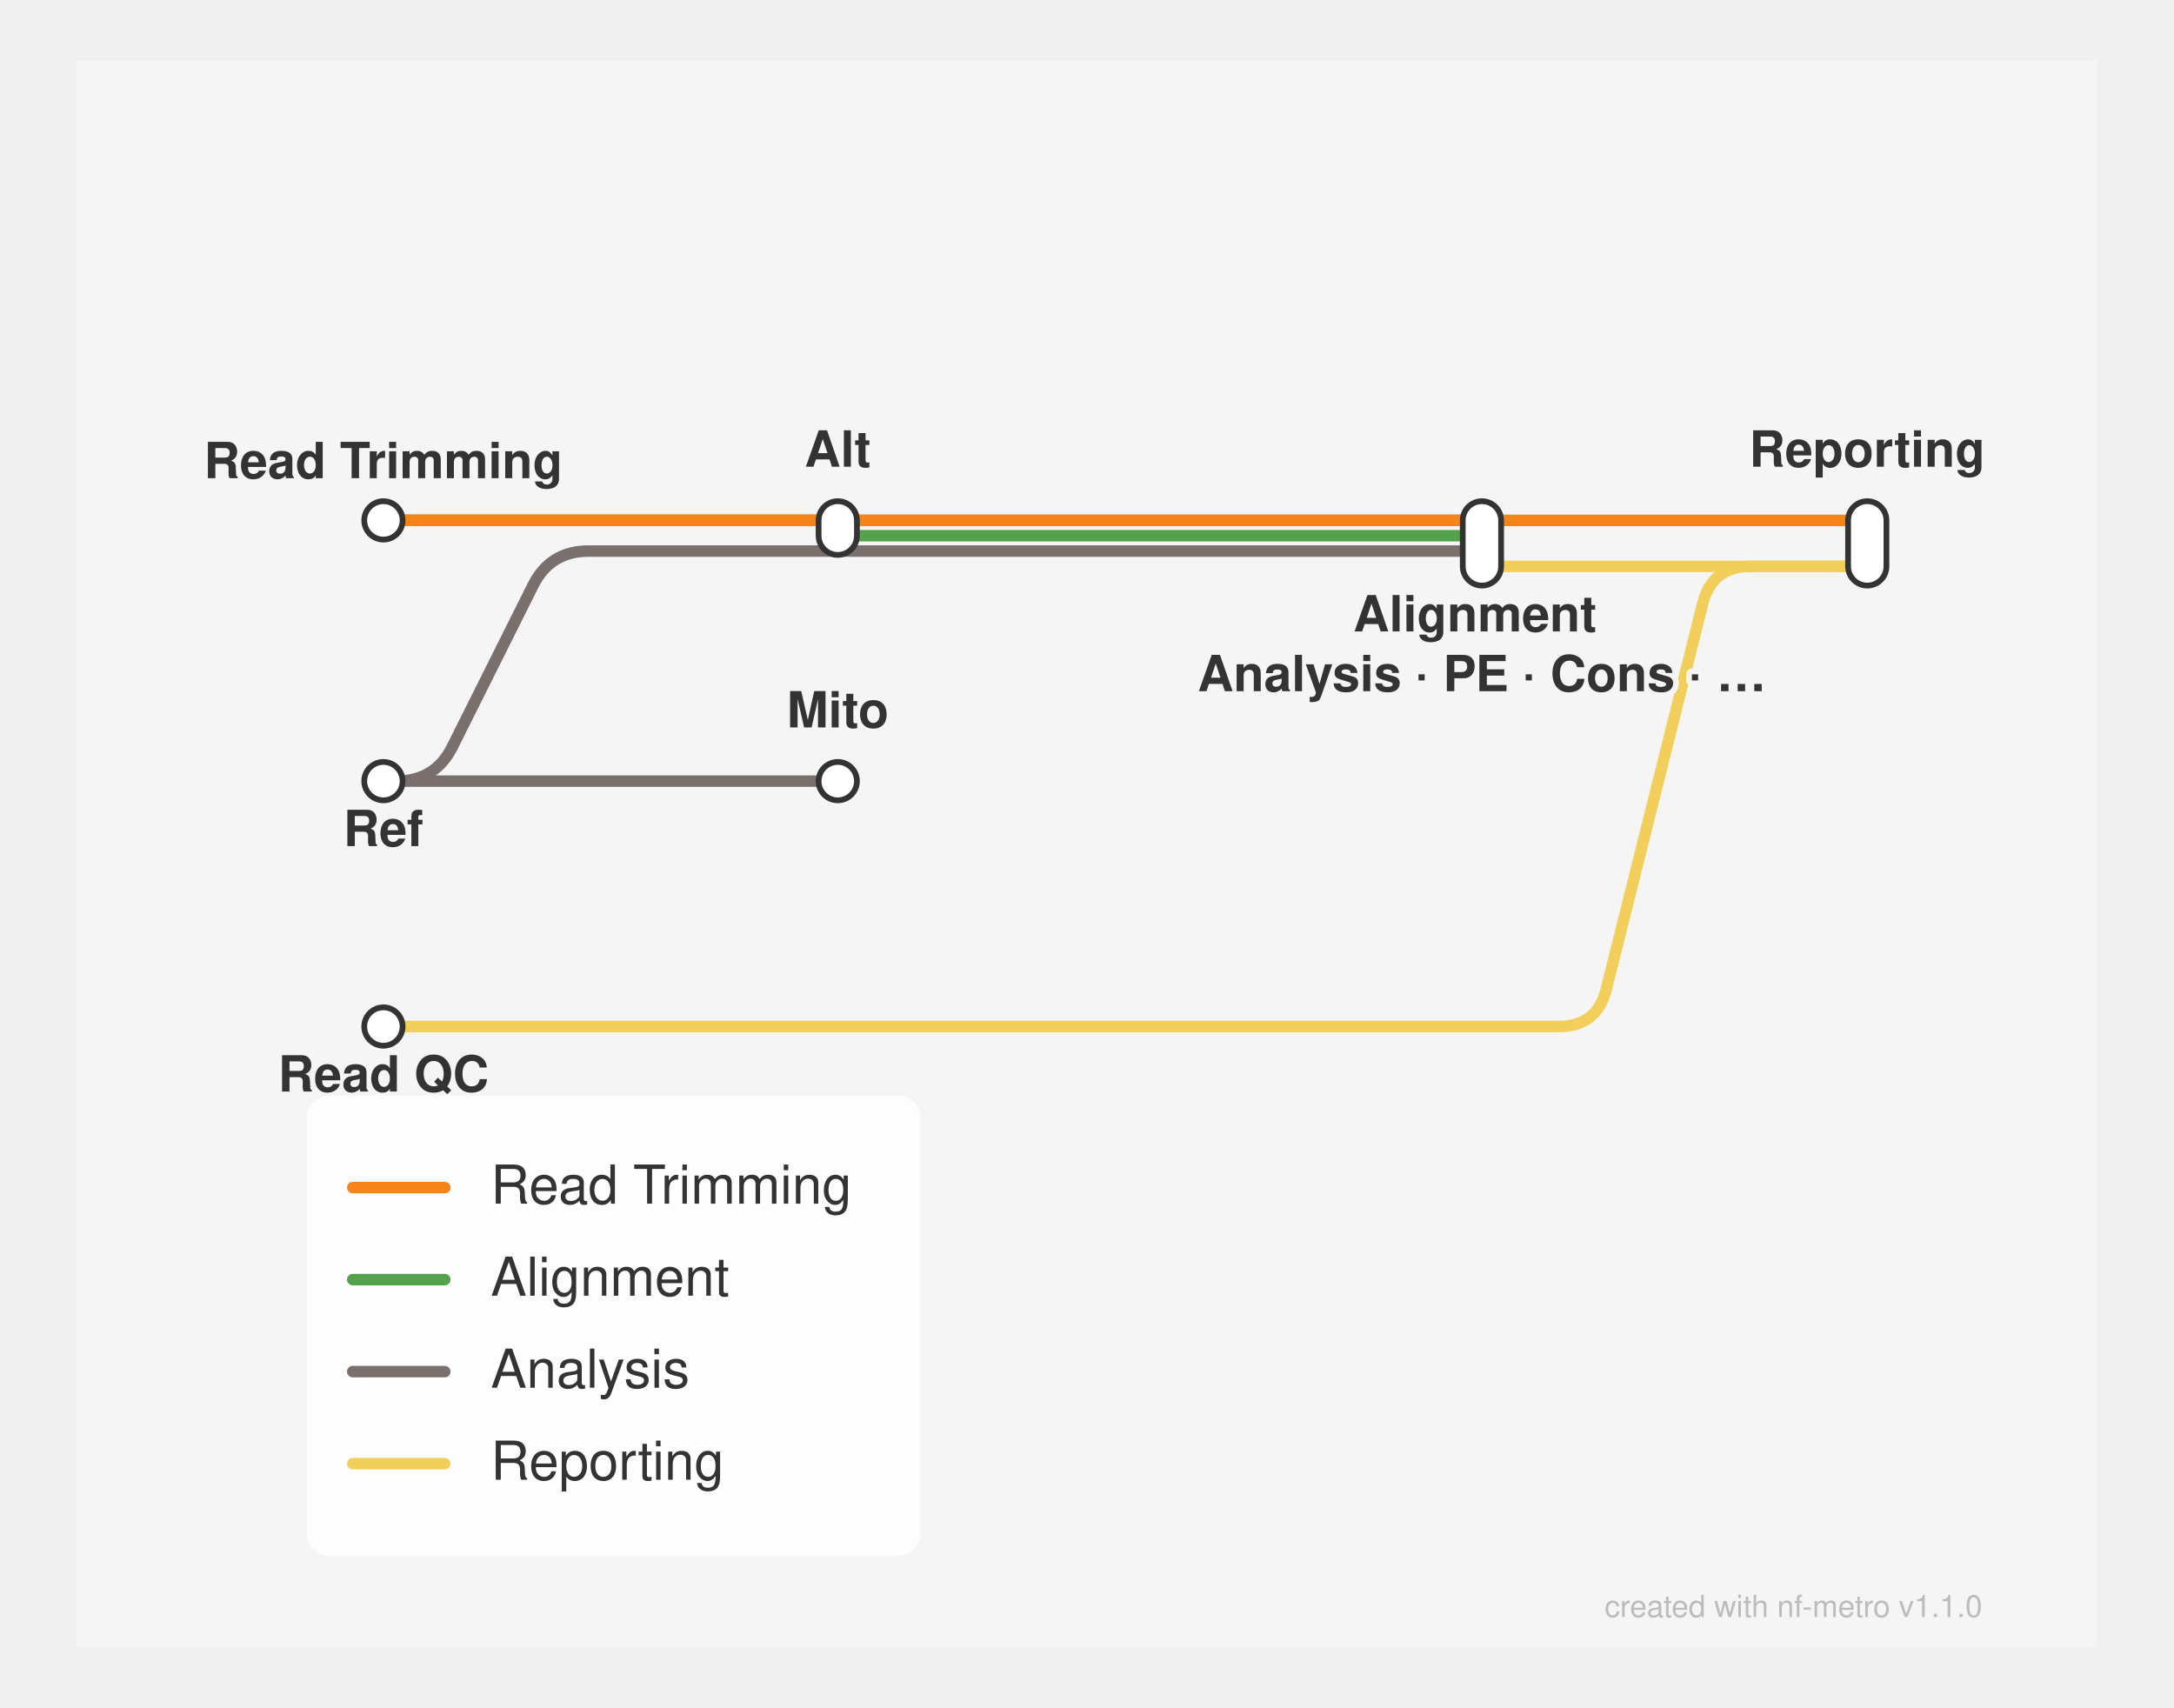
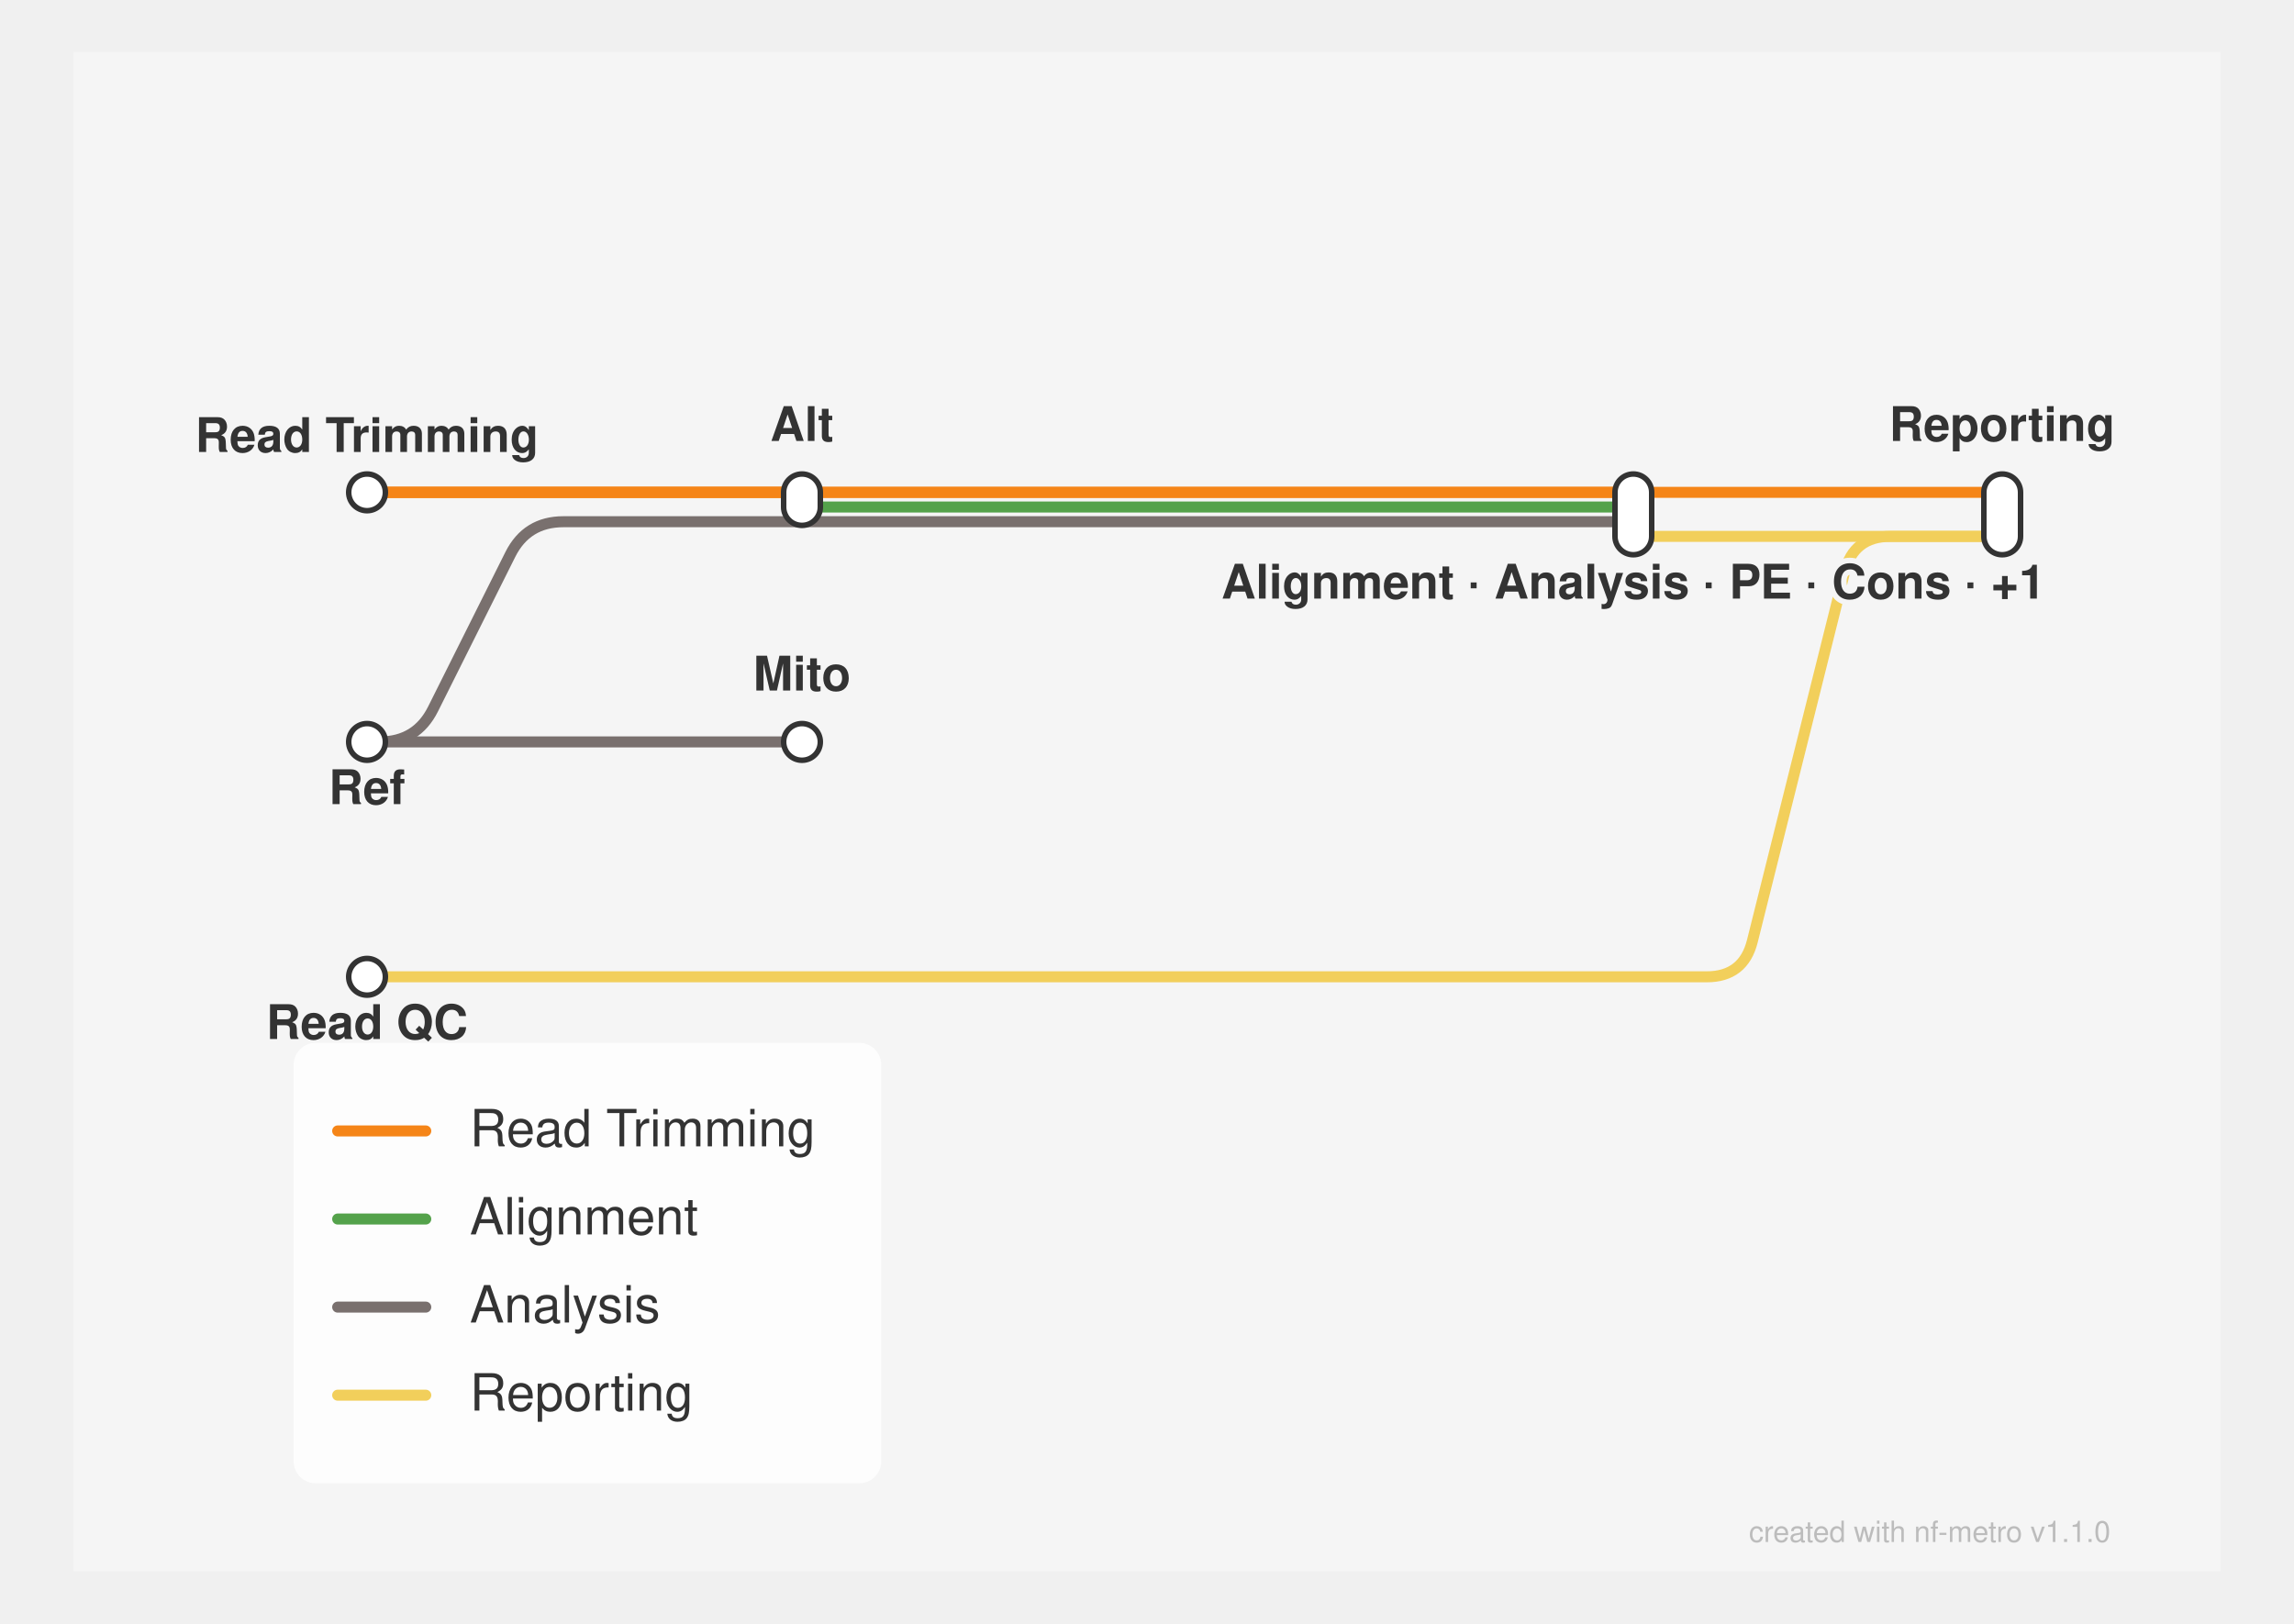
- <svg xmlns="http://www.w3.org/2000/svg" width="527" height="414" viewBox="-20 0 567 414" style="color-scheme: light">
+ <svg xmlns="http://www.w3.org/2000/svg" width="585" height="414" viewBox="-20 0 625 414" style="color-scheme: light">
  <defs>
</defs>
  <style>.nf-metro-bg { fill: var(--nfm-map-bg, light-dark(#f5f5f5, #2b2b2b)); }
.nf-metro-title { fill: var(--nfm-map-title-color, light-dark(#111111, #ffffff)); }
.nf-metro-station-label { fill: var(--nfm-map-label-color, light-dark(#333333, #e0e0e0)); }
.nf-metro-section-box { fill: var(--nfm-map-section-fill, light-dark(#ededed, #373737)); stroke: var(--nfm-map-section-stroke, light-dark(#e6e6e6, #595959)); }
.nf-metro-section-label { fill: var(--nfm-map-section-label-color, light-dark(#666666, #c8c8c8)); }
.nf-metro-group-label { fill: var(--nfm-map-section-label-color, light-dark(#666666, #c8c8c8)); }
.nf-metro-group-underline { stroke: var(--nfm-map-section-label-color, light-dark(#666666, #c8c8c8)); }
.nf-metro-legend-bg { fill: var(--nfm-map-legend-bg, light-dark(rgba(255, 255, 255, 0.8), rgba(0, 0, 0, 0.3))); }
.nf-metro-legend-text { fill: var(--nfm-map-legend-text-color, light-dark(#333333, #e0e0e0)); }
.nf-metro-marker-stroke { stroke: var(--nfm-map-marker-stroke, light-dark(#333333, #f0f0f0)); }
.nf-metro-label-halo { fill: var(--nfm-map-bg, light-dark(#f5f5f5, #2b2b2b)); stroke: var(--nfm-map-bg, light-dark(#f5f5f5, #2b2b2b)); }</style>
-   <rect x="0" y="0" width="527" height="414" fill="#f5f5f5" class="nf-metro-bg" />
-   <path d="M366.5,132.0 L467.0,132.0" stroke="#F2CF5B" stroke-width="3.0" stroke-linecap="round" class="metro-line-report" data-line-id="report" />
-   <path d="M80.0,252.0 L386.5,252.0 Q396.5,252.0,398.925,242.299 L424.075,141.701 Q426.5,132.0,436.5,132.0 L467.0,132.0" stroke="#F2CF5B" stroke-width="3.0" fill="none" stroke-linecap="round" stroke-linejoin="round" class="metro-line-report" data-line-id="report" />
-   <path d="M80.0,188.0 L83.5,188.0 Q93.5,188.0,97.972,179.056 L119.028,136.944 Q123.5,128.0,133.5,128.0 L366.5,128.0" stroke="#79706E" stroke-width="3.0" fill="none" stroke-linecap="round" stroke-linejoin="round" class="metro-line-generic" data-line-id="generic" />
+   <rect x="0" y="0" width="585" height="414" fill="#f5f5f5" class="nf-metro-bg" />
+   <path d="M425.0,132.0 L525.5,132.0" stroke="#F2CF5B" stroke-width="3.0" stroke-linecap="round" class="metro-line-report" data-line-id="report" />
+   <path d="M80.0,252.0 L445.0,252.0 Q455.0,252.0,457.425,242.299 L482.575,141.701 Q485.0,132.0,495.0,132.0 L525.5,132.0" stroke="#F2CF5B" stroke-width="3.0" fill="none" stroke-linecap="round" stroke-linejoin="round" class="metro-line-report" data-line-id="report" />
+   <path d="M80.0,188.0 L83.5,188.0 Q93.5,188.0,97.972,179.056 L119.028,136.944 Q123.5,128.0,133.5,128.0 L425.0,128.0" stroke="#79706E" stroke-width="3.0" fill="none" stroke-linecap="round" stroke-linejoin="round" class="metro-line-generic" data-line-id="generic" />
  <path d="M80.0,188.0 L198.5,188.0" stroke="#79706E" stroke-width="3.0" stroke-linecap="round" class="metro-line-generic" data-line-id="generic" />
-   <path d="M198.5,124.0 L366.5,124.0" stroke="#54A24B" stroke-width="3.0" stroke-linecap="round" class="metro-line-align" data-line-id="align" />
-   <path d="M80.0,120.0 L366.5,120.0" stroke="#F58518" stroke-width="3.0" stroke-linecap="round" class="metro-line-trim" data-line-id="trim" />
+   <path d="M198.5,124.0 L425.0,124.0" stroke="#54A24B" stroke-width="3.0" stroke-linecap="round" class="metro-line-align" data-line-id="align" />
+   <path d="M80.0,120.0 L425.0,120.0" stroke="#F58518" stroke-width="3.0" stroke-linecap="round" class="metro-line-trim" data-line-id="trim" />
  <path d="M80.0,120.0 L198.5,120.0" stroke="#F58518" stroke-width="3.0" stroke-linecap="round" class="metro-line-trim" data-line-id="trim" />
-   <path d="M80.0,120.0 L467.0,120.0" stroke="#F58518" stroke-width="3.0" stroke-linecap="round" class="metro-line-trim" data-line-id="trim" />
+   <path d="M80.0,120.0 L525.5,120.0" stroke="#F58518" stroke-width="3.0" stroke-linecap="round" class="metro-line-trim" data-line-id="trim" />
  <g class="nf-metro-station-group" data-node-id="g_qc_report" data-node-cx="80.0" data-node-cy="252.0" data-node-r="5.0" data-node-groups="report" data-node-w="10.0" data-node-h="10.0" data-node-rx="5.0">
    <rect x="75.0" y="247.0" width="10.0" height="10.0" rx="5.0" ry="5.0" fill="#ffffff" stroke="#333333" stroke-width="1.5" class="nf-metro-station" data-station-id="g_qc_report" data-station-lines="report" data-station-label="Read QC" />
  </g>
  <g class="nf-metro-station-group" data-node-id="g_trim_trim" data-node-cx="80.0" data-node-cy="120.0" data-node-r="5.0" data-node-groups="trim" data-node-w="10.0" data-node-h="10.0" data-node-rx="5.0">
    <rect x="75.0" y="115.0" width="10.0" height="10.0" rx="5.0" ry="5.0" fill="#ffffff" stroke="#333333" stroke-width="1.5" class="nf-metro-station" data-station-id="g_trim_trim" data-station-lines="trim" data-station-label="Read Trimming" />
  </g>
  <g class="nf-metro-station-group" data-node-id="g_alt_align" data-node-cx="198.5" data-node-cy="122.0" data-node-r="5.0" data-node-groups="align,trim" data-node-w="10.0" data-node-h="14.0" data-node-rx="5.0">
    <rect x="193.5" y="115.0" width="10.0" height="14.0" rx="5.0" ry="5.0" fill="#ffffff" stroke="#333333" stroke-width="1.5" class="nf-metro-station" data-station-id="g_alt_align" data-station-lines="align,trim" data-station-label="Alt" />
  </g>
  <g class="nf-metro-station-group" data-node-id="g_ref_align" data-node-cx="80.0" data-node-cy="188.0" data-node-r="5.0" data-node-groups="generic" data-node-w="10.0" data-node-h="10.0" data-node-rx="5.0">
    <rect x="75.0" y="183.0" width="10.0" height="10.0" rx="5.0" ry="5.0" fill="#ffffff" stroke="#333333" stroke-width="1.5" class="nf-metro-station" data-station-id="g_ref_align" data-station-lines="generic" data-station-label="Ref" />
  </g>
-   <g class="nf-metro-station-group" data-node-id="g_align_generic_pe_cons_qce_align" data-node-cx="366.5" data-node-cy="126.0" data-node-r="5.0" data-node-groups="align,generic,report,trim" data-node-w="10.0" data-node-h="22.0" data-node-rx="5.0">
-     <rect x="361.5" y="115.0" width="10.0" height="22.0" rx="5.0" ry="5.0" fill="#ffffff" stroke="#333333" stroke-width="1.5" class="nf-metro-station" data-station-id="g_align_generic_pe_cons_qce_align" data-station-lines="align,generic,report,trim" data-station-label="Alignment Analysis · PE · Cons · …" />
+   <g class="nf-metro-station-group" data-node-id="g_align_generic_pe_cons_qce_align" data-node-cx="425.0" data-node-cy="126.0" data-node-r="5.0" data-node-groups="align,generic,report,trim" data-node-w="10.0" data-node-h="22.0" data-node-rx="5.0">
+     <rect x="420.0" y="115.0" width="10.0" height="22.0" rx="5.0" ry="5.0" fill="#ffffff" stroke="#333333" stroke-width="1.5" class="nf-metro-station" data-station-id="g_align_generic_pe_cons_qce_align" data-station-lines="align,generic,report,trim" data-station-label="Alignment · Analysis · PE · Cons · +1" />
  </g>
-   <g class="nf-metro-station-group" data-node-id="g_report_generic" data-node-cx="467.0" data-node-cy="126.0" data-node-r="5.0" data-node-groups="report,trim" data-node-w="10.0" data-node-h="22.0" data-node-rx="5.0">
-     <rect x="462.0" y="115.0" width="10.0" height="22.0" rx="5.0" ry="5.0" fill="#ffffff" stroke="#333333" stroke-width="1.5" class="nf-metro-station" data-station-id="g_report_generic" data-station-lines="report,trim" data-station-label="Reporting" />
+   <g class="nf-metro-station-group" data-node-id="g_report_generic" data-node-cx="525.5" data-node-cy="126.0" data-node-r="5.0" data-node-groups="report,trim" data-node-w="10.0" data-node-h="22.0" data-node-rx="5.0">
+     <rect x="520.5" y="115.0" width="10.0" height="22.0" rx="5.0" ry="5.0" fill="#ffffff" stroke="#333333" stroke-width="1.5" class="nf-metro-station" data-station-id="g_report_generic" data-station-lines="report,trim" data-station-label="Reporting" />
  </g>
  <g class="nf-metro-station-group" data-node-id="g_mito_generic" data-node-cx="198.5" data-node-cy="188.0" data-node-r="5.0" data-node-groups="generic" data-node-w="10.0" data-node-h="10.0" data-node-rx="5.0">
    <rect x="193.5" y="183.0" width="10.0" height="10.0" rx="5.0" ry="5.0" fill="#ffffff" stroke="#333333" stroke-width="1.5" class="nf-metro-station" data-station-id="g_mito_generic" data-station-lines="generic" data-station-label="Mito" />
  </g>
  <text x="80.0" y="109.0" font-size="13.0" fill="#f5f5f5" stroke="#f5f5f5" stroke-width="3.0" stroke-linejoin="round" font-family="'Helvetica Neue', Helvetica, Arial, sans-serif" font-weight="bold" aria-hidden="true" class="nf-metro-label-halo" text-anchor="middle" dominant-baseline="auto">Read Trimming</text>
  <text x="80.0" y="109.0" font-size="13.0" fill="#333333" font-family="'Helvetica Neue', Helvetica, Arial, sans-serif" font-weight="bold" text-anchor="middle" dominant-baseline="auto" data-station-id="g_trim_trim" class="nf-metro-station-label">Read Trimming</text>
  <text x="80.0" y="199.0" font-size="13.0" fill="#f5f5f5" stroke="#f5f5f5" stroke-width="3.0" stroke-linejoin="round" font-family="'Helvetica Neue', Helvetica, Arial, sans-serif" font-weight="bold" aria-hidden="true" class="nf-metro-label-halo" text-anchor="middle" dominant-baseline="hanging">Ref</text>
  <text x="80.0" y="199.0" font-size="13.0" fill="#333333" font-family="'Helvetica Neue', Helvetica, Arial, sans-serif" font-weight="bold" text-anchor="middle" dominant-baseline="hanging" data-station-id="g_ref_align" class="nf-metro-station-label">Ref</text>
  <text x="80.0" y="263.0" font-size="13.0" fill="#f5f5f5" stroke="#f5f5f5" stroke-width="3.0" stroke-linejoin="round" font-family="'Helvetica Neue', Helvetica, Arial, sans-serif" font-weight="bold" aria-hidden="true" class="nf-metro-label-halo" text-anchor="middle" dominant-baseline="hanging">Read QC</text>
  <text x="80.0" y="263.0" font-size="13.0" fill="#333333" font-family="'Helvetica Neue', Helvetica, Arial, sans-serif" font-weight="bold" text-anchor="middle" dominant-baseline="hanging" data-station-id="g_qc_report" class="nf-metro-station-label">Read QC</text>
  <text x="198.5" y="106.0" font-size="13.0" fill="#f5f5f5" stroke="#f5f5f5" stroke-width="3.0" stroke-linejoin="round" font-family="'Helvetica Neue', Helvetica, Arial, sans-serif" font-weight="bold" aria-hidden="true" class="nf-metro-label-halo" text-anchor="middle" dominant-baseline="auto">Alt</text>
  <text x="198.5" y="106.0" font-size="13.0" fill="#333333" font-family="'Helvetica Neue', Helvetica, Arial, sans-serif" font-weight="bold" text-anchor="middle" dominant-baseline="auto" data-station-id="g_alt_align" class="nf-metro-station-label">Alt</text>
  <text x="198.5" y="174.0" font-size="13.0" fill="#f5f5f5" stroke="#f5f5f5" stroke-width="3.0" stroke-linejoin="round" font-family="'Helvetica Neue', Helvetica, Arial, sans-serif" font-weight="bold" aria-hidden="true" class="nf-metro-label-halo" text-anchor="middle" dominant-baseline="auto">Mito</text>
  <text x="198.5" y="174.0" font-size="13.0" fill="#333333" font-family="'Helvetica Neue', Helvetica, Arial, sans-serif" font-weight="bold" text-anchor="middle" dominant-baseline="auto" data-station-id="g_mito_generic" class="nf-metro-station-label">Mito</text>
-   <text x="366.5" y="143.0" font-size="13.0" fill="#f5f5f5" stroke="#f5f5f5" stroke-width="3.0" stroke-linejoin="round" font-family="'Helvetica Neue', Helvetica, Arial, sans-serif" font-weight="bold" aria-hidden="true" class="nf-metro-label-halo" text-anchor="middle" dominant-baseline="hanging">
-     <tspan x="366.5" dy="0em">Alignment</tspan>
-     <tspan x="366.5" dy="1.2em">Analysis · PE · Cons · …</tspan>
-   </text>
-   <text x="366.5" y="143.0" font-size="13.0" fill="#333333" font-family="'Helvetica Neue', Helvetica, Arial, sans-serif" font-weight="bold" text-anchor="middle" dominant-baseline="hanging" data-station-id="g_align_generic_pe_cons_qce_align" class="nf-metro-station-label">
-     <tspan x="366.5" dy="0em">Alignment</tspan>
-     <tspan x="366.5" dy="1.2em">Analysis · PE · Cons · …</tspan>
-   </text>
-   <text x="467.0" y="106.0" font-size="13.0" fill="#f5f5f5" stroke="#f5f5f5" stroke-width="3.0" stroke-linejoin="round" font-family="'Helvetica Neue', Helvetica, Arial, sans-serif" font-weight="bold" aria-hidden="true" class="nf-metro-label-halo" text-anchor="middle" dominant-baseline="auto">Reporting</text>
-   <text x="467.0" y="106.0" font-size="13.0" fill="#333333" font-family="'Helvetica Neue', Helvetica, Arial, sans-serif" font-weight="bold" text-anchor="middle" dominant-baseline="auto" data-station-id="g_report_generic" class="nf-metro-station-label">Reporting</text>
+   <text x="425.0" y="143.0" font-size="13.0" fill="#f5f5f5" stroke="#f5f5f5" stroke-width="3.0" stroke-linejoin="round" font-family="'Helvetica Neue', Helvetica, Arial, sans-serif" font-weight="bold" aria-hidden="true" class="nf-metro-label-halo" text-anchor="middle" dominant-baseline="hanging">Alignment · Analysis · PE · Cons · +1</text>
+   <text x="425.0" y="143.0" font-size="13.0" fill="#333333" font-family="'Helvetica Neue', Helvetica, Arial, sans-serif" font-weight="bold" text-anchor="middle" dominant-baseline="hanging" data-station-id="g_align_generic_pe_cons_qce_align" class="nf-metro-station-label">Alignment · Analysis · PE · Cons · +1</text>
+   <text x="525.5" y="106.0" font-size="13.0" fill="#f5f5f5" stroke="#f5f5f5" stroke-width="3.0" stroke-linejoin="round" font-family="'Helvetica Neue', Helvetica, Arial, sans-serif" font-weight="bold" aria-hidden="true" class="nf-metro-label-halo" text-anchor="middle" dominant-baseline="auto">Reporting</text>
+   <text x="525.5" y="106.0" font-size="13.0" fill="#333333" font-family="'Helvetica Neue', Helvetica, Arial, sans-serif" font-weight="bold" text-anchor="middle" dominant-baseline="auto" data-station-id="g_report_generic" class="nf-metro-station-label">Reporting</text>
  <rect x="60.0" y="270.0" width="160.1" height="120.0" rx="6" ry="6" fill="rgba(255, 255, 255, 0.8)" class="nf-metro-legend-bg" />
  <path d="M72.0,294.0 L96.0,294.0" stroke="#F58518" stroke-width="3.0" stroke-linecap="round" />
  <text x="108.0" y="294.0" font-size="14.0" fill="#333333" font-family="'Helvetica Neue', Helvetica, Arial, sans-serif" dy="0.3em" class="nf-metro-legend-text">Read Trimming</text>
  <path d="M72.0,318.0 L96.0,318.0" stroke="#54A24B" stroke-width="3.0" stroke-linecap="round" />
  <text x="108.0" y="318.0" font-size="14.0" fill="#333333" font-family="'Helvetica Neue', Helvetica, Arial, sans-serif" dy="0.3em" class="nf-metro-legend-text">Alignment</text>
  <path d="M72.0,342.0 L96.0,342.0" stroke="#79706E" stroke-width="3.0" stroke-linecap="round" />
  <text x="108.0" y="342.0" font-size="14.0" fill="#333333" font-family="'Helvetica Neue', Helvetica, Arial, sans-serif" dy="0.3em" class="nf-metro-legend-text">Analysis</text>
  <path d="M72.0,366.0 L96.0,366.0" stroke="#F2CF5B" stroke-width="3.0" stroke-linecap="round" />
  <text x="108.0" y="366.0" font-size="14.0" fill="#333333" font-family="'Helvetica Neue', Helvetica, Arial, sans-serif" dy="0.3em" class="nf-metro-legend-text">Reporting</text>
-   <text x="497.0" y="406.0" font-size="8" fill="rgba(150, 150, 150, 0.6)" font-family="'Helvetica Neue', Helvetica, Arial, sans-serif" text-anchor="end">created with nf-metro v1.1.0</text>
+   <text x="555.0" y="406.0" font-size="8" fill="rgba(150, 150, 150, 0.6)" font-family="'Helvetica Neue', Helvetica, Arial, sans-serif" text-anchor="end">created with nf-metro v1.1.0</text>
</svg>
